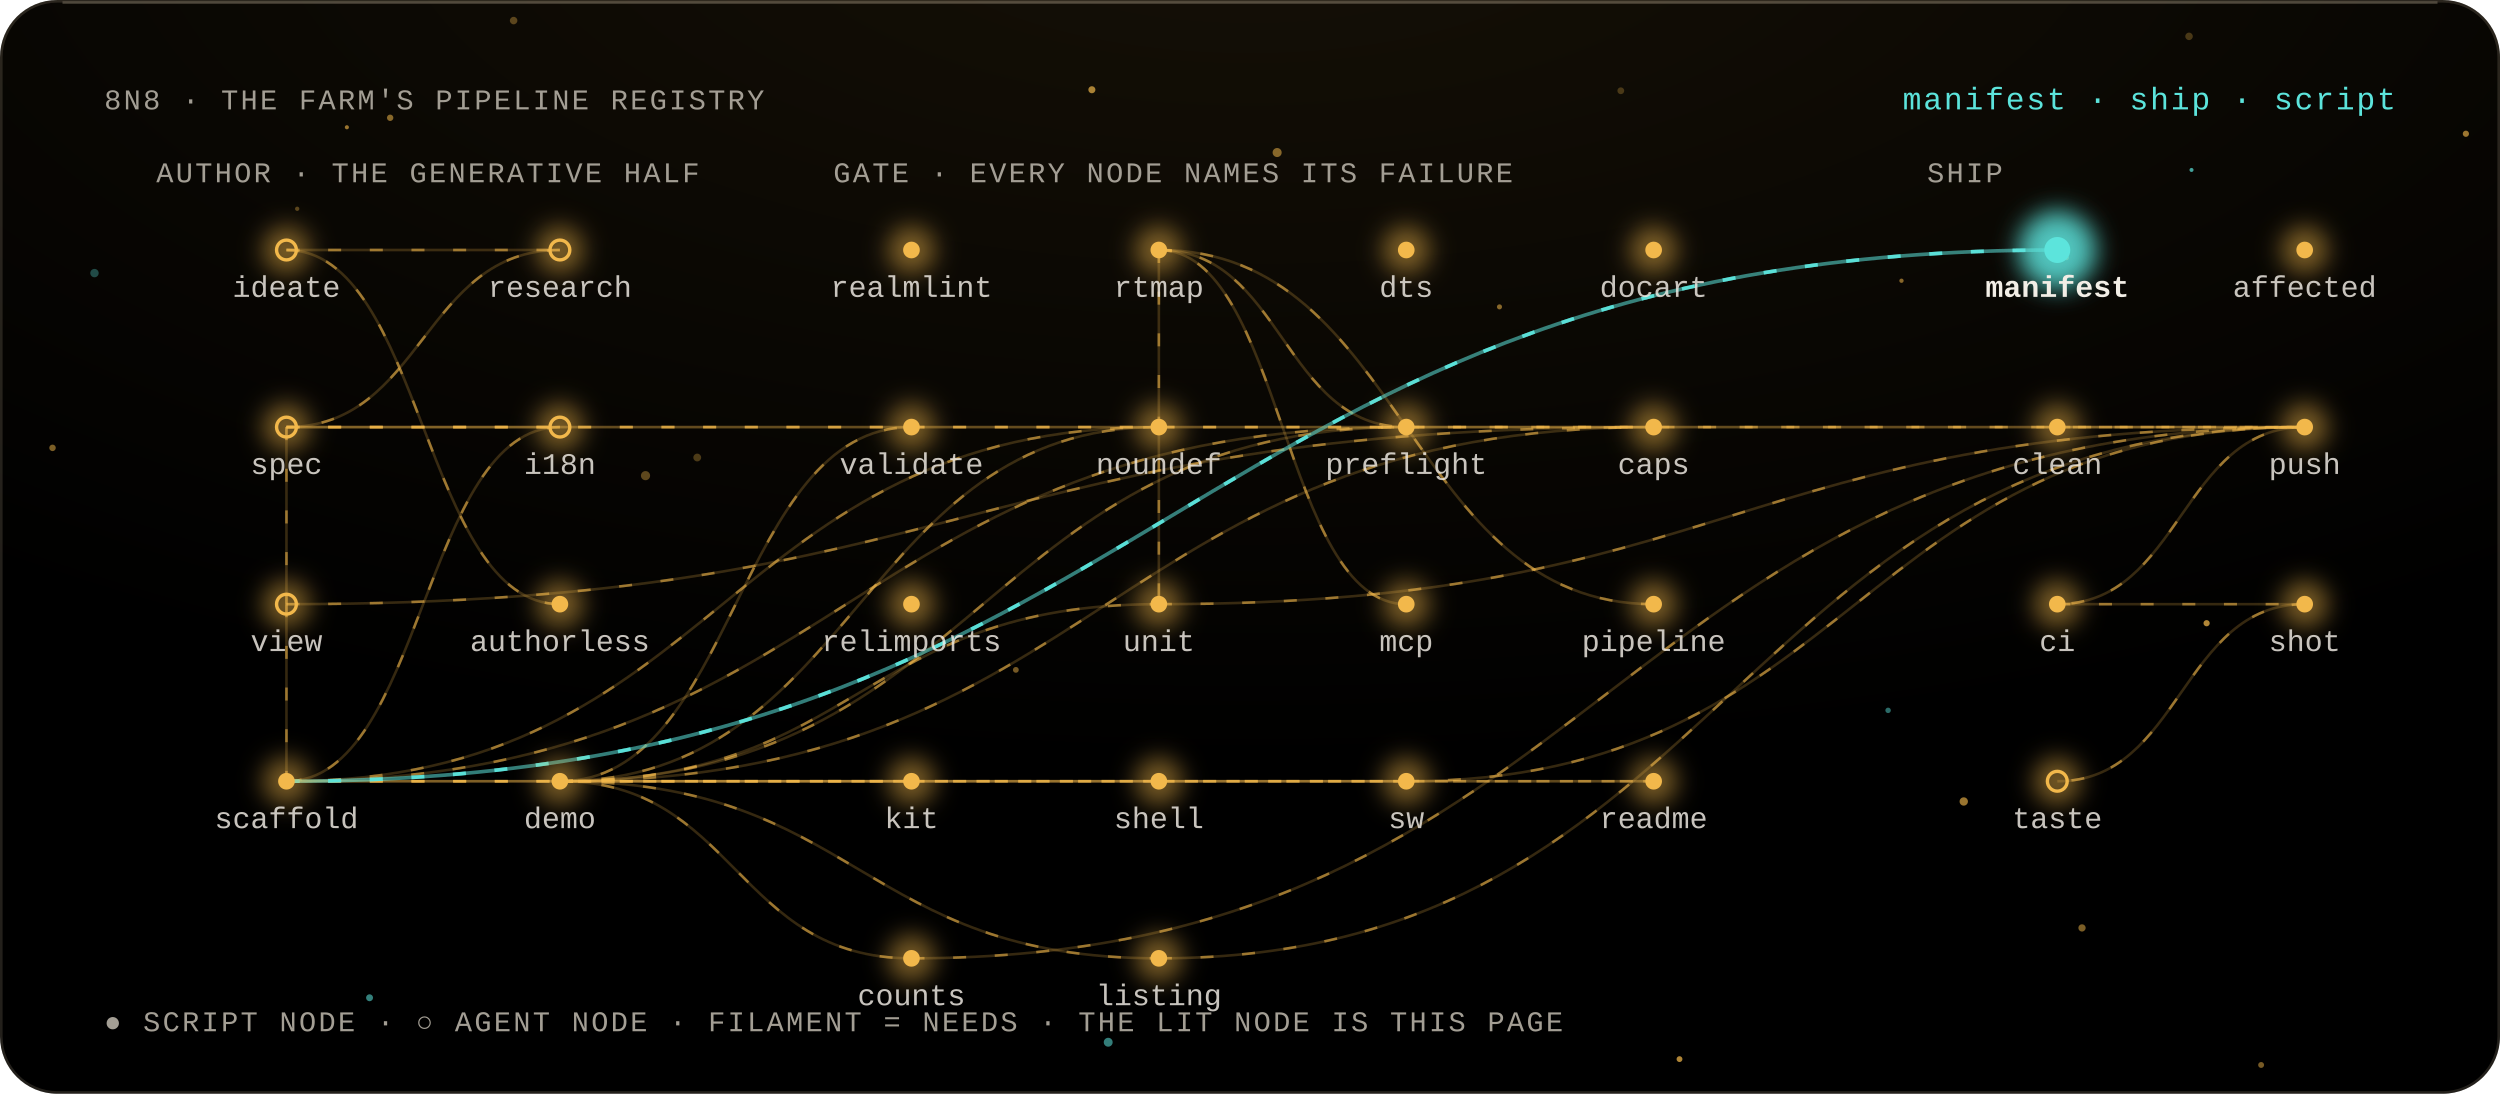
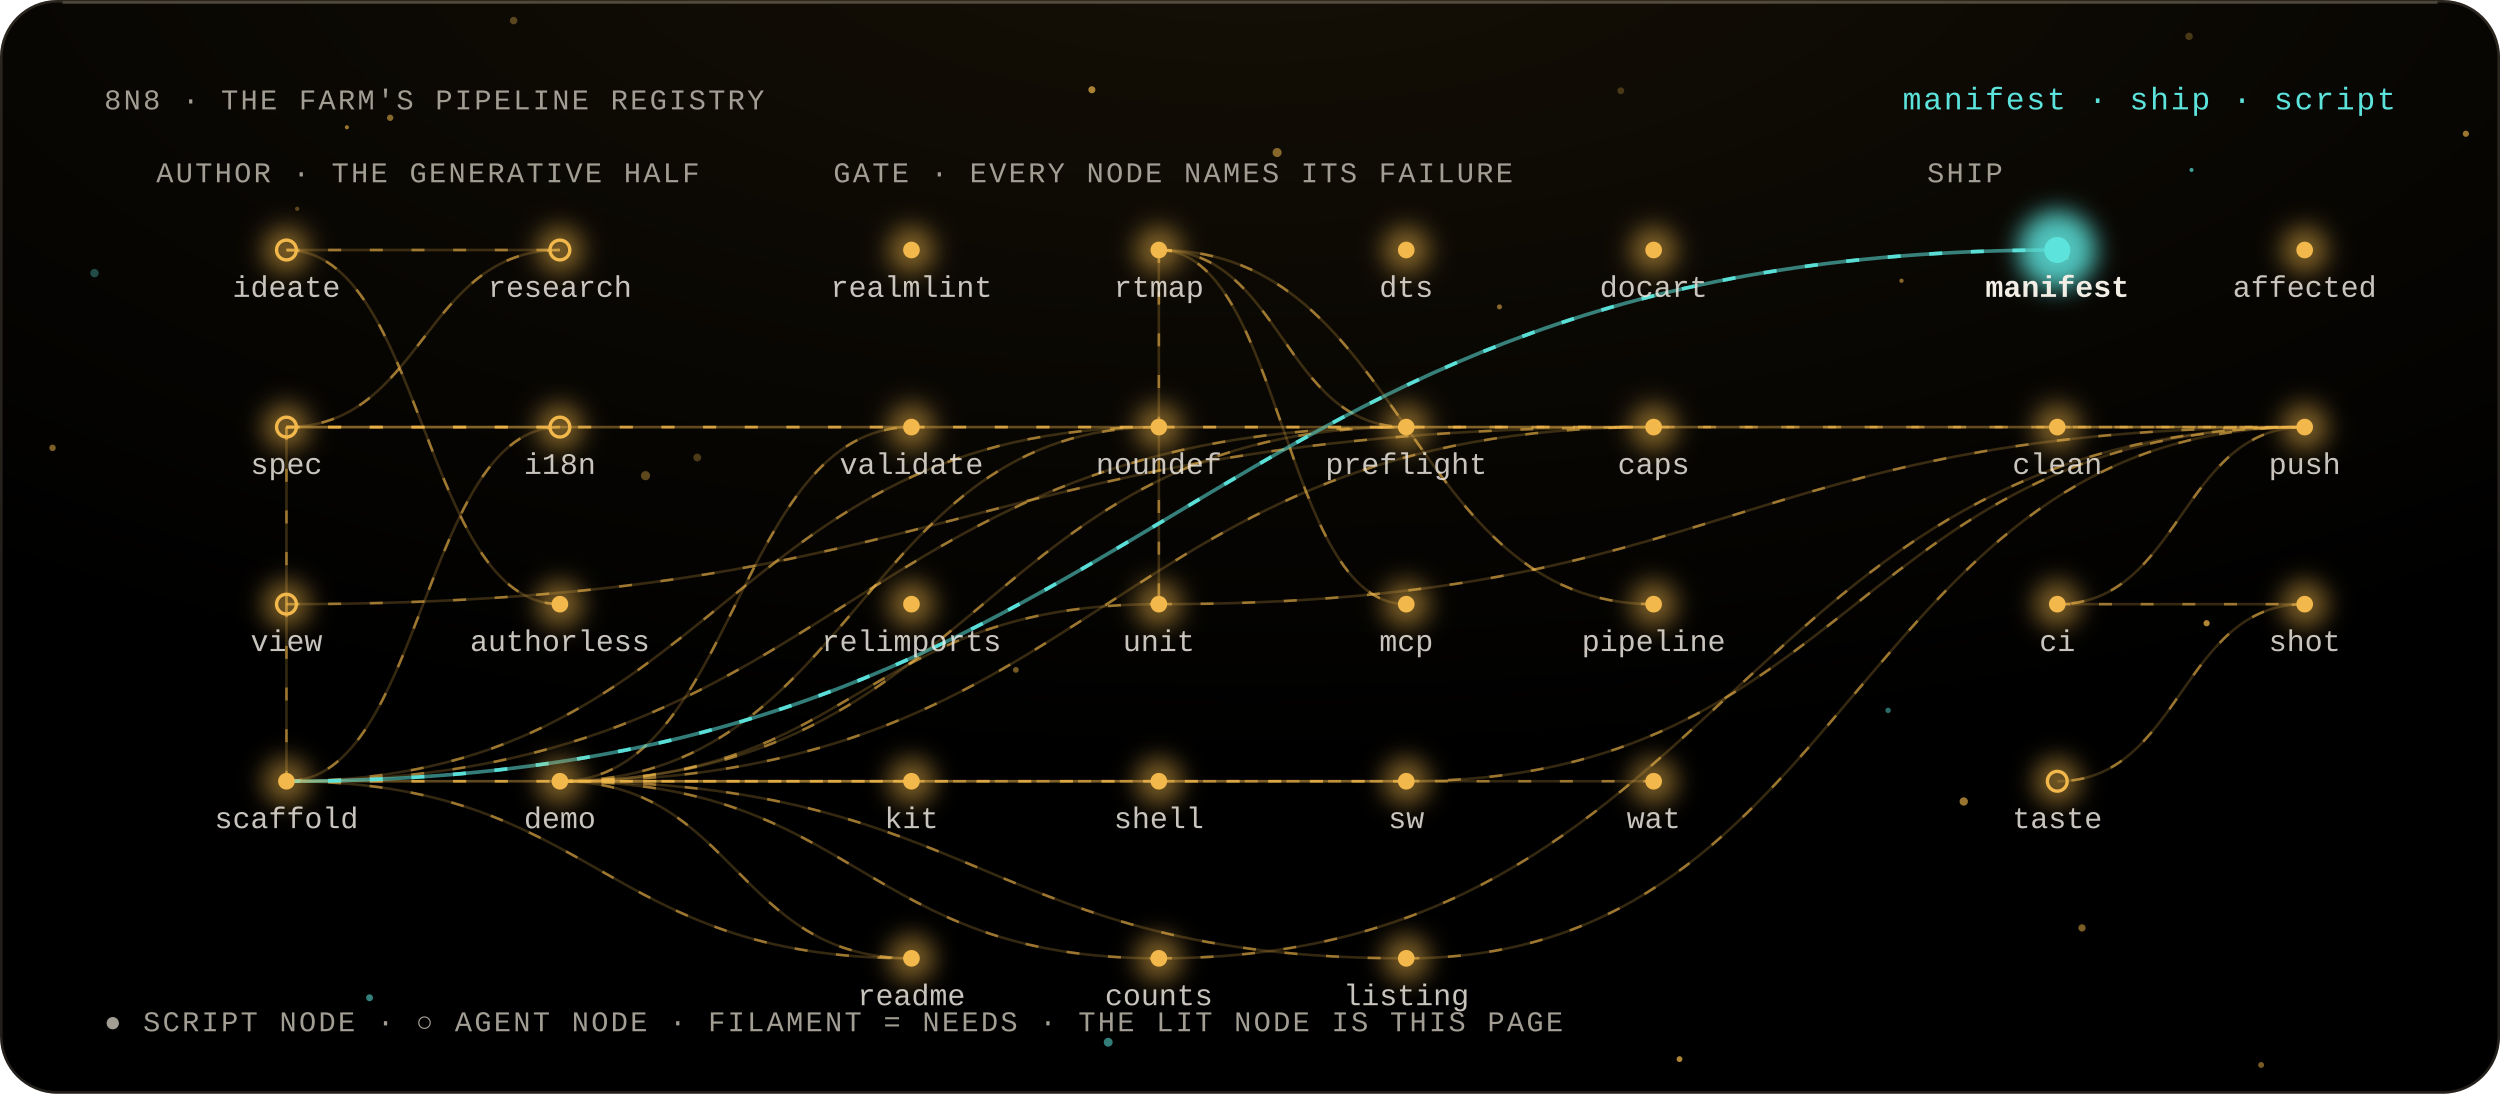
<svg xmlns="http://www.w3.org/2000/svg" viewBox="0 0 960 420" width="960" height="420" role="img" aria-labelledby="t">
  <style>
  text { font-family: 'Geist Mono', ui-monospace, 'Liberation Mono', Menlo, monospace; fill: #F2EEE6; }
  .m { fill: #A39E94; font-size: 11px; letter-spacing: .08em; }
  .l { font-size: 11.5px; }
  .h { font-size: 12px; fill: #5CE4DC; letter-spacing: .06em; }
  .flow { stroke-dasharray: 5 11; animation: flow 3s linear infinite; }
  @keyframes flow { to { stroke-dashoffset: -32; } }
  .breathe { animation: breathe 4.2s ease-in-out infinite; }
  @keyframes breathe { 50% { opacity: .38; } }
  .beat { animation: beat 2.6s ease-in-out infinite; transform-box: fill-box; transform-origin: center; }
  @keyframes beat { 50% { opacity: .55; transform: scale(1.35); } }
  .spin { transform-box: fill-box; transform-origin: center; animation: spin 48s linear infinite; }
  .spin-r { transform-box: fill-box; transform-origin: center; animation: spin 64s linear infinite reverse; }
  @keyframes spin { to { transform: rotate(360deg); } }
  @media (prefers-reduced-motion: reduce) { * { animation: none !important; } }
</style>
  <defs>
    <filter id="bloom" x="-80%" y="-80%" width="260%" height="260%">
      <feGaussianBlur stdDeviation="4.5" />
    </filter>
    <filter id="soft" x="-30%" y="-30%" width="160%" height="160%">
      <feGaussianBlur stdDeviation="1.4" />
    </filter>
    <radialGradient id="key" cx="50%" cy="-10%" r="80%">
      <stop offset="0" stop-color="#F2B84B" stop-opacity=".09" />
      <stop offset="1" stop-color="#F2B84B" stop-opacity="0" />
    </radialGradient>
    <linearGradient id="pair" x1="0" x2="1">
      <stop offset="0" stop-color="#F2B84B" />
      <stop offset="1" stop-color="#5CE4DC" />
    </linearGradient>
  </defs>
  <rect width="960" height="420" rx="22" fill="#000" />
  <rect width="960" height="420" rx="22" fill="url(#key)" />
  <rect x=".5" y=".5" width="959" height="419" rx="21.5" fill="none" stroke="rgba(255,232,196,.14)" />
  <path d="M 24 1 H 936" stroke="rgba(255,238,208,.22)" stroke-width="1" />
  <g>
    <circle cx="575.8" cy="117.84" r="0.98" fill="#F2B84B" opacity="0.54" class="breathe" style="animation-delay:-1.33s" />
    <circle cx="490.42" cy="58.57" r="1.74" fill="#F2B84B" opacity="0.53" class="breathe" style="animation-delay:-2.85s" />
    <circle cx="247.88" cy="182.65" r="1.76" fill="#F2B84B" opacity="0.37" class="breathe" style="animation-delay:-2.36s" />
    <circle cx="36.28" cy="104.87" r="1.61" fill="#5CE4DC" opacity="0.32" class="breathe" style="animation-delay:-0.33s" />
    <circle cx="390.09" cy="257.23" r="1.12" fill="#F2B84B" opacity="0.48" class="breathe" style="animation-delay:-4.05s" />
    <circle cx="754.08" cy="307.77" r="1.6" fill="#F2B84B" opacity="0.63" class="breathe" style="animation-delay:-2.86s" />
    <circle cx="267.74" cy="175.69" r="1.5" fill="#F2B84B" opacity="0.3" class="breathe" style="animation-delay:-3.57s" />
    <circle cx="730.17" cy="107.8" r="0.83" fill="#F2B84B" opacity="0.54" class="breathe" style="animation-delay:-2.26s" />
    <circle cx="141.91" cy="383.14" r="1.34" fill="#5CE4DC" opacity="0.56" class="breathe" style="animation-delay:-0.77s" />
    <circle cx="133.2" cy="48.87" r="0.79" fill="#F2B84B" opacity="0.62" class="breathe" style="animation-delay:-1.71s" />
    <circle cx="868.27" cy="408.95" r="1.14" fill="#F2B84B" opacity="0.49" class="breathe" style="animation-delay:-2.91s" />
    <circle cx="425.55" cy="400.22" r="1.71" fill="#5CE4DC" opacity="0.55" class="breathe" style="animation-delay:-3.91s" />
    <circle cx="20.17" cy="171.98" r="1.25" fill="#F2B84B" opacity="0.51" class="breathe" style="animation-delay:-1.65s" />
    <circle cx="644.93" cy="406.7" r="1.13" fill="#F2B84B" opacity="0.72" class="breathe" style="animation-delay:-2.06s" />
    <circle cx="793.51" cy="98.94" r="0.97" fill="#F2B84B" opacity="0.69" class="breathe" style="animation-delay:-3.9s" />
    <circle cx="946.9" cy="51.36" r="1.2" fill="#F2B84B" opacity="0.63" class="breathe" style="animation-delay:-0.74s" />
    <circle cx="149.82" cy="45.23" r="1.23" fill="#F2B84B" opacity="0.54" class="breathe" style="animation-delay:-0.33s" />
    <circle cx="847.34" cy="239.31" r="1.2" fill="#F2B84B" opacity="0.73" class="breathe" style="animation-delay:-0.16s" />
    <circle cx="622.39" cy="34.85" r="1.31" fill="#F2B84B" opacity="0.26" class="breathe" style="animation-delay:-0.04s" />
    <circle cx="840.59" cy="13.96" r="1.44" fill="#F2B84B" opacity="0.27" class="breathe" style="animation-delay:-0.74s" />
    <circle cx="197.23" cy="7.9" r="1.44" fill="#F2B84B" opacity="0.34" class="breathe" style="animation-delay:-0.87s" />
    <circle cx="799.49" cy="356.32" r="1.4" fill="#F2B84B" opacity="0.51" class="breathe" style="animation-delay:-2.04s" />
    <circle cx="725.03" cy="272.78" r="1.05" fill="#5CE4DC" opacity="0.47" class="breathe" style="animation-delay:-2.09s" />
    <circle cx="841.54" cy="65.26" r="0.78" fill="#5CE4DC" opacity="0.7" class="breathe" style="animation-delay:-1.39s" />
    <circle cx="114.12" cy="80.17" r="0.83" fill="#F2B84B" opacity="0.34" class="breathe" style="animation-delay:-2.28s" />
    <circle cx="419.28" cy="34.46" r="1.36" fill="#F2B84B" opacity="0.68" class="breathe" style="animation-delay:-1.49s" />
  </g>
  <text x="40" y="42" class="m" text-anchor="start">8N8 · THE FARM'S PIPELINE REGISTRY</text>
  <text x="920" y="42" class="h" text-anchor="end">manifest · ship · script</text>
  <text x="60" y="70" class="m" text-anchor="start">AUTHOR · THE GENERATIVE HALF</text>
  <text x="320" y="70" class="m" text-anchor="start">GATE · EVERY NODE NAMES ITS FAILURE</text>
  <text x="740" y="70" class="m" text-anchor="start">SHIP</text>
  <path d="M 110 96 C 162.5 96, 162.5 96, 215 96" fill="none" stroke="#F2B84B" stroke-opacity="0.22" stroke-width="1" />
  <path d="M 110 96 C 162.5 96, 162.5 96, 215 96" fill="none" stroke="#F2B84B" stroke-opacity="0.55" stroke-width="1" class="flow" />
  <path d="M 215 96 C 162.5 96, 162.5 164, 110 164" fill="none" stroke="#F2B84B" stroke-opacity="0.22" stroke-width="1" />
  <path d="M 215 96 C 162.5 96, 162.5 164, 110 164" fill="none" stroke="#F2B84B" stroke-opacity="0.55" stroke-width="1" class="flow" />
  <path d="M 110 164 C 162.5 164, 162.5 164, 215 164" fill="none" stroke="#F2B84B" stroke-opacity="0.22" stroke-width="1" />
  <path d="M 110 164 C 162.5 164, 162.5 164, 215 164" fill="none" stroke="#F2B84B" stroke-opacity="0.55" stroke-width="1" class="flow" />
  <path d="M 110 164 C 110 164, 110 232, 110 232" fill="none" stroke="#F2B84B" stroke-opacity="0.22" stroke-width="1" />
  <path d="M 110 164 C 110 164, 110 232, 110 232" fill="none" stroke="#F2B84B" stroke-opacity="0.55" stroke-width="1" class="flow" />
  <path d="M 110 96 C 162.5 96, 162.5 232, 215 232" fill="none" stroke="#F2B84B" stroke-opacity="0.22" stroke-width="1" />
  <path d="M 110 96 C 162.5 96, 162.5 232, 215 232" fill="none" stroke="#F2B84B" stroke-opacity="0.55" stroke-width="1" class="flow" />
  <path d="M 110 232 C 110 232, 110 300, 110 300" fill="none" stroke="#F2B84B" stroke-opacity="0.22" stroke-width="1" />
  <path d="M 110 232 C 110 232, 110 300, 110 300" fill="none" stroke="#F2B84B" stroke-opacity="0.55" stroke-width="1" class="flow" />
  <path d="M 215 164 C 162.5 164, 162.5 300, 110 300" fill="none" stroke="#F2B84B" stroke-opacity="0.22" stroke-width="1" />
  <path d="M 215 164 C 162.5 164, 162.5 300, 110 300" fill="none" stroke="#F2B84B" stroke-opacity="0.55" stroke-width="1" class="flow" />
  <path d="M 110 164 C 230 164, 230 164, 350 164" fill="none" stroke="#F2B84B" stroke-opacity="0.22" stroke-width="1" />
  <path d="M 110 164 C 230 164, 230 164, 350 164" fill="none" stroke="#F2B84B" stroke-opacity="0.55" stroke-width="1" class="flow" />
  <path d="M 215 300 C 282.5 300, 282.5 164, 350 164" fill="none" stroke="#F2B84B" stroke-opacity="0.22" stroke-width="1" />
  <path d="M 215 300 C 282.5 300, 282.5 164, 350 164" fill="none" stroke="#F2B84B" stroke-opacity="0.55" stroke-width="1" class="flow" />
  <path d="M 110 300 C 277.5 300, 277.5 164, 445 164" fill="none" stroke="#F2B84B" stroke-opacity="0.22" stroke-width="1" />
  <path d="M 110 300 C 277.5 300, 277.5 164, 445 164" fill="none" stroke="#F2B84B" stroke-opacity="0.55" stroke-width="1" class="flow" />
  <path d="M 215 300 C 330 300, 330 164, 445 164" fill="none" stroke="#F2B84B" stroke-opacity="0.22" stroke-width="1" />
  <path d="M 215 300 C 330 300, 330 164, 445 164" fill="none" stroke="#F2B84B" stroke-opacity="0.55" stroke-width="1" class="flow" />
  <path d="M 110 300 C 325 300, 325 164, 540 164" fill="none" stroke="#F2B84B" stroke-opacity="0.22" stroke-width="1" />
  <path d="M 110 300 C 325 300, 325 164, 540 164" fill="none" stroke="#F2B84B" stroke-opacity="0.55" stroke-width="1" class="flow" />
  <path d="M 215 300 C 377.5 300, 377.5 164, 540 164" fill="none" stroke="#F2B84B" stroke-opacity="0.22" stroke-width="1" />
  <path d="M 215 300 C 377.5 300, 377.5 164, 540 164" fill="none" stroke="#F2B84B" stroke-opacity="0.55" stroke-width="1" class="flow" />
  <path d="M 445 96 C 492.5 96, 492.5 164, 540 164" fill="none" stroke="#F2B84B" stroke-opacity="0.22" stroke-width="1" />
  <path d="M 445 96 C 492.5 96, 492.5 164, 540 164" fill="none" stroke="#F2B84B" stroke-opacity="0.55" stroke-width="1" class="flow" />
  <path d="M 110 164 C 372.5 164, 372.5 164, 635 164" fill="none" stroke="#F2B84B" stroke-opacity="0.22" stroke-width="1" />
  <path d="M 110 164 C 372.5 164, 372.5 164, 635 164" fill="none" stroke="#F2B84B" stroke-opacity="0.55" stroke-width="1" class="flow" />
  <path d="M 110 232 C 372.5 232, 372.5 164, 635 164" fill="none" stroke="#F2B84B" stroke-opacity="0.22" stroke-width="1" />
  <path d="M 110 232 C 372.5 232, 372.5 164, 635 164" fill="none" stroke="#F2B84B" stroke-opacity="0.55" stroke-width="1" class="flow" />
  <path d="M 215 300 C 425 300, 425 164, 635 164" fill="none" stroke="#F2B84B" stroke-opacity="0.22" stroke-width="1" />
  <path d="M 215 300 C 425 300, 425 164, 635 164" fill="none" stroke="#F2B84B" stroke-opacity="0.55" stroke-width="1" class="flow" />
  <path d="M 215 300 C 330 300, 330 232, 445 232" fill="none" stroke="#F2B84B" stroke-opacity="0.22" stroke-width="1" />
  <path d="M 215 300 C 330 300, 330 232, 445 232" fill="none" stroke="#F2B84B" stroke-opacity="0.55" stroke-width="1" class="flow" />
  <path d="M 445 96 C 445 96, 445 232, 445 232" fill="none" stroke="#F2B84B" stroke-opacity="0.22" stroke-width="1" />
  <path d="M 445 96 C 445 96, 445 232, 445 232" fill="none" stroke="#F2B84B" stroke-opacity="0.55" stroke-width="1" class="flow" />
  <path d="M 445 96 C 492.5 96, 492.5 232, 540 232" fill="none" stroke="#F2B84B" stroke-opacity="0.22" stroke-width="1" />
  <path d="M 445 96 C 492.5 96, 492.5 232, 540 232" fill="none" stroke="#F2B84B" stroke-opacity="0.55" stroke-width="1" class="flow" />
  <path d="M 445 96 C 540 96, 540 232, 635 232" fill="none" stroke="#F2B84B" stroke-opacity="0.22" stroke-width="1" />
  <path d="M 445 96 C 540 96, 540 232, 635 232" fill="none" stroke="#F2B84B" stroke-opacity="0.55" stroke-width="1" class="flow" />
  <path d="M 110 300 C 230 300, 230 300, 350 300" fill="none" stroke="#F2B84B" stroke-opacity="0.22" stroke-width="1" />
  <path d="M 110 300 C 230 300, 230 300, 350 300" fill="none" stroke="#F2B84B" stroke-opacity="0.55" stroke-width="1" class="flow" />
  <path d="M 110 300 C 325 300, 325 300, 540 300" fill="none" stroke="#F2B84B" stroke-opacity="0.22" stroke-width="1" />
  <path d="M 110 300 C 325 300, 325 300, 540 300" fill="none" stroke="#F2B84B" stroke-opacity="0.55" stroke-width="1" class="flow" />
  <path d="M 215 300 C 377.5 300, 377.5 300, 540 300" fill="none" stroke="#F2B84B" stroke-opacity="0.22" stroke-width="1" />
  <path d="M 215 300 C 377.5 300, 377.5 300, 540 300" fill="none" stroke="#F2B84B" stroke-opacity="0.55" stroke-width="1" class="flow" />
-   <path d="M 110 300 C 372.5 300, 372.5 300, 635 300" fill="none" stroke="#F2B84B" stroke-opacity="0.22" stroke-width="1" />
-   <path d="M 110 300 C 372.5 300, 372.5 300, 635 300" fill="none" stroke="#F2B84B" stroke-opacity="0.55" stroke-width="1" class="flow" />
  <path d="M 215 300 C 425 300, 425 300, 635 300" fill="none" stroke="#F2B84B" stroke-opacity="0.22" stroke-width="1" />
  <path d="M 215 300 C 425 300, 425 300, 635 300" fill="none" stroke="#F2B84B" stroke-opacity="0.55" stroke-width="1" class="flow" />
+   <path d="M 110 300 C 230 300, 230 368, 350 368" fill="none" stroke="#F2B84B" stroke-opacity="0.22" stroke-width="1" />
+   <path d="M 110 300 C 230 300, 230 368, 350 368" fill="none" stroke="#F2B84B" stroke-opacity="0.55" stroke-width="1" class="flow" />
  <path d="M 215 300 C 282.5 300, 282.5 368, 350 368" fill="none" stroke="#F2B84B" stroke-opacity="0.22" stroke-width="1" />
  <path d="M 215 300 C 282.5 300, 282.5 368, 350 368" fill="none" stroke="#F2B84B" stroke-opacity="0.55" stroke-width="1" class="flow" />
  <path d="M 215 300 C 330 300, 330 368, 445 368" fill="none" stroke="#F2B84B" stroke-opacity="0.22" stroke-width="1" />
  <path d="M 215 300 C 330 300, 330 368, 445 368" fill="none" stroke="#F2B84B" stroke-opacity="0.55" stroke-width="1" class="flow" />
+   <path d="M 215 300 C 377.5 300, 377.5 368, 540 368" fill="none" stroke="#F2B84B" stroke-opacity="0.22" stroke-width="1" />
+   <path d="M 215 300 C 377.5 300, 377.5 368, 540 368" fill="none" stroke="#F2B84B" stroke-opacity="0.55" stroke-width="1" class="flow" />
  <path d="M 110 300 C 450 300, 450 96, 790 96" fill="none" stroke="#5CE4DC" stroke-opacity="0.55" stroke-width="1.4" />
  <path d="M 110 300 C 450 300, 450 96, 790 96" fill="none" stroke="#5CE4DC" stroke-opacity="0.95" stroke-width="1.4" class="flow" />
  <path d="M 350 164 C 617.5 164, 617.5 164, 885 164" fill="none" stroke="#F2B84B" stroke-opacity="0.22" stroke-width="1" />
  <path d="M 350 164 C 617.5 164, 617.5 164, 885 164" fill="none" stroke="#F2B84B" stroke-opacity="0.55" stroke-width="1" class="flow" />
  <path d="M 540 164 C 712.5 164, 712.5 164, 885 164" fill="none" stroke="#F2B84B" stroke-opacity="0.22" stroke-width="1" />
  <path d="M 540 164 C 712.5 164, 712.5 164, 885 164" fill="none" stroke="#F2B84B" stroke-opacity="0.55" stroke-width="1" class="flow" />
  <path d="M 445 232 C 665 232, 665 164, 885 164" fill="none" stroke="#F2B84B" stroke-opacity="0.22" stroke-width="1" />
  <path d="M 445 232 C 665 232, 665 164, 885 164" fill="none" stroke="#F2B84B" stroke-opacity="0.55" stroke-width="1" class="flow" />
  <path d="M 540 300 C 712.5 300, 712.5 164, 885 164" fill="none" stroke="#F2B84B" stroke-opacity="0.22" stroke-width="1" />
  <path d="M 540 300 C 712.5 300, 712.5 164, 885 164" fill="none" stroke="#F2B84B" stroke-opacity="0.55" stroke-width="1" class="flow" />
-   <path d="M 350 368 C 617.5 368, 617.5 164, 885 164" fill="none" stroke="#F2B84B" stroke-opacity="0.22" stroke-width="1" />
-   <path d="M 350 368 C 617.5 368, 617.5 164, 885 164" fill="none" stroke="#F2B84B" stroke-opacity="0.55" stroke-width="1" class="flow" />
  <path d="M 445 368 C 665 368, 665 164, 885 164" fill="none" stroke="#F2B84B" stroke-opacity="0.22" stroke-width="1" />
  <path d="M 445 368 C 665 368, 665 164, 885 164" fill="none" stroke="#F2B84B" stroke-opacity="0.55" stroke-width="1" class="flow" />
+   <path d="M 540 368 C 712.5 368, 712.5 164, 885 164" fill="none" stroke="#F2B84B" stroke-opacity="0.22" stroke-width="1" />
+   <path d="M 540 368 C 712.5 368, 712.5 164, 885 164" fill="none" stroke="#F2B84B" stroke-opacity="0.55" stroke-width="1" class="flow" />
  <path d="M 790 164 C 837.5 164, 837.5 164, 885 164" fill="none" stroke="#F2B84B" stroke-opacity="0.22" stroke-width="1" />
  <path d="M 790 164 C 837.5 164, 837.5 164, 885 164" fill="none" stroke="#F2B84B" stroke-opacity="0.55" stroke-width="1" class="flow" />
  <path d="M 885 164 C 837.5 164, 837.5 232, 790 232" fill="none" stroke="#F2B84B" stroke-opacity="0.22" stroke-width="1" />
  <path d="M 885 164 C 837.5 164, 837.5 232, 790 232" fill="none" stroke="#F2B84B" stroke-opacity="0.55" stroke-width="1" class="flow" />
  <path d="M 790 232 C 837.5 232, 837.5 232, 885 232" fill="none" stroke="#F2B84B" stroke-opacity="0.22" stroke-width="1" />
  <path d="M 790 232 C 837.5 232, 837.5 232, 885 232" fill="none" stroke="#F2B84B" stroke-opacity="0.55" stroke-width="1" class="flow" />
  <path d="M 885 232 C 837.5 232, 837.5 300, 790 300" fill="none" stroke="#F2B84B" stroke-opacity="0.22" stroke-width="1" />
  <path d="M 885 232 C 837.5 232, 837.5 300, 790 300" fill="none" stroke="#F2B84B" stroke-opacity="0.55" stroke-width="1" class="flow" />
  <g>
    <circle cx="110" cy="96" r="9" fill="#F2B84B" opacity="0.5" filter="url(#bloom)" class="breathe" style="animation-delay:-3.41s" />
    <circle cx="110" cy="96" r="3.8" fill="none" stroke="#F2B84B" stroke-width="1.3" />
  </g>
  <text x="110" y="114" class="l" text-anchor="middle" fill="#F2EEE6" fill-opacity=".82">ideate</text>
  <g>
    <circle cx="215" cy="96" r="9" fill="#F2B84B" opacity="0.5" filter="url(#bloom)" class="breathe" style="animation-delay:-1.03s" />
    <circle cx="215" cy="96" r="3.8" fill="none" stroke="#F2B84B" stroke-width="1.3" />
  </g>
  <text x="215" y="114" class="l" text-anchor="middle" fill="#F2EEE6" fill-opacity=".82">research</text>
  <g>
    <circle cx="110" cy="164" r="9" fill="#F2B84B" opacity="0.5" filter="url(#bloom)" class="breathe" style="animation-delay:-2.4s" />
    <circle cx="110" cy="164" r="3.8" fill="none" stroke="#F2B84B" stroke-width="1.3" />
  </g>
  <text x="110" y="182" class="l" text-anchor="middle" fill="#F2EEE6" fill-opacity=".82">spec</text>
  <g>
    <circle cx="215" cy="164" r="9" fill="#F2B84B" opacity="0.5" filter="url(#bloom)" class="breathe" style="animation-delay:-1.12s" />
    <circle cx="215" cy="164" r="3.8" fill="none" stroke="#F2B84B" stroke-width="1.3" />
  </g>
  <text x="215" y="182" class="l" text-anchor="middle" fill="#F2EEE6" fill-opacity=".82">i18n</text>
  <g>
    <circle cx="110" cy="232" r="9" fill="#F2B84B" opacity="0.5" filter="url(#bloom)" class="breathe" style="animation-delay:-2.29s" />
    <circle cx="110" cy="232" r="3.8" fill="none" stroke="#F2B84B" stroke-width="1.3" />
  </g>
  <text x="110" y="250" class="l" text-anchor="middle" fill="#F2EEE6" fill-opacity=".82">view</text>
  <g>
    <circle cx="215" cy="232" r="9" fill="#F2B84B" opacity="0.5" filter="url(#bloom)" class="breathe" style="animation-delay:-1.26s" />
    <circle cx="215" cy="232" r="3.2" fill="#F2B84B" />
  </g>
  <text x="215" y="250" class="l" text-anchor="middle" fill="#F2EEE6" fill-opacity=".82">authorless</text>
  <g>
    <circle cx="110" cy="300" r="9" fill="#F2B84B" opacity="0.5" filter="url(#bloom)" class="breathe" style="animation-delay:-3.58s" />
    <circle cx="110" cy="300" r="3.2" fill="#F2B84B" />
  </g>
  <text x="110" y="318" class="l" text-anchor="middle" fill="#F2EEE6" fill-opacity=".82">scaffold</text>
  <g>
    <circle cx="215" cy="300" r="9" fill="#F2B84B" opacity="0.5" filter="url(#bloom)" class="breathe" style="animation-delay:-3.79s" />
    <circle cx="215" cy="300" r="3.2" fill="#F2B84B" />
  </g>
  <text x="215" y="318" class="l" text-anchor="middle" fill="#F2EEE6" fill-opacity=".82">demo</text>
  <g>
    <circle cx="350" cy="96" r="9" fill="#F2B84B" opacity="0.5" filter="url(#bloom)" class="breathe" style="animation-delay:-2.04s" />
    <circle cx="350" cy="96" r="3.2" fill="#F2B84B" />
  </g>
  <text x="350" y="114" class="l" text-anchor="middle" fill="#F2EEE6" fill-opacity=".82">realmlint</text>
  <g>
    <circle cx="445" cy="96" r="9" fill="#F2B84B" opacity="0.5" filter="url(#bloom)" class="breathe" style="animation-delay:-0.56s" />
    <circle cx="445" cy="96" r="3.2" fill="#F2B84B" />
  </g>
  <text x="445" y="114" class="l" text-anchor="middle" fill="#F2EEE6" fill-opacity=".82">rtmap</text>
  <g>
    <circle cx="540" cy="96" r="9" fill="#F2B84B" opacity="0.5" filter="url(#bloom)" class="breathe" style="animation-delay:-2.27s" />
    <circle cx="540" cy="96" r="3.2" fill="#F2B84B" />
  </g>
  <text x="540" y="114" class="l" text-anchor="middle" fill="#F2EEE6" fill-opacity=".82">dts</text>
  <g>
    <circle cx="635" cy="96" r="9" fill="#F2B84B" opacity="0.5" filter="url(#bloom)" class="breathe" style="animation-delay:-2.71s" />
    <circle cx="635" cy="96" r="3.2" fill="#F2B84B" />
  </g>
  <text x="635" y="114" class="l" text-anchor="middle" fill="#F2EEE6" fill-opacity=".82">docart</text>
  <g>
    <circle cx="350" cy="164" r="9" fill="#F2B84B" opacity="0.5" filter="url(#bloom)" class="breathe" style="animation-delay:-3.87s" />
    <circle cx="350" cy="164" r="3.2" fill="#F2B84B" />
  </g>
  <text x="350" y="182" class="l" text-anchor="middle" fill="#F2EEE6" fill-opacity=".82">validate</text>
  <g>
    <circle cx="445" cy="164" r="9" fill="#F2B84B" opacity="0.5" filter="url(#bloom)" class="breathe" style="animation-delay:-3.87s" />
    <circle cx="445" cy="164" r="3.2" fill="#F2B84B" />
  </g>
  <text x="445" y="182" class="l" text-anchor="middle" fill="#F2EEE6" fill-opacity=".82">noundef</text>
  <g>
    <circle cx="540" cy="164" r="9" fill="#F2B84B" opacity="0.5" filter="url(#bloom)" class="breathe" style="animation-delay:-1.03s" />
    <circle cx="540" cy="164" r="3.2" fill="#F2B84B" />
  </g>
  <text x="540" y="182" class="l" text-anchor="middle" fill="#F2EEE6" fill-opacity=".82">preflight</text>
  <g>
    <circle cx="635" cy="164" r="9" fill="#F2B84B" opacity="0.5" filter="url(#bloom)" class="breathe" style="animation-delay:-1.74s" />
    <circle cx="635" cy="164" r="3.2" fill="#F2B84B" />
  </g>
  <text x="635" y="182" class="l" text-anchor="middle" fill="#F2EEE6" fill-opacity=".82">caps</text>
  <g>
    <circle cx="350" cy="232" r="9" fill="#F2B84B" opacity="0.5" filter="url(#bloom)" class="breathe" style="animation-delay:-0.93s" />
    <circle cx="350" cy="232" r="3.2" fill="#F2B84B" />
  </g>
  <text x="350" y="250" class="l" text-anchor="middle" fill="#F2EEE6" fill-opacity=".82">relimports</text>
  <g>
    <circle cx="445" cy="232" r="9" fill="#F2B84B" opacity="0.5" filter="url(#bloom)" class="breathe" style="animation-delay:-2.25s" />
    <circle cx="445" cy="232" r="3.2" fill="#F2B84B" />
  </g>
  <text x="445" y="250" class="l" text-anchor="middle" fill="#F2EEE6" fill-opacity=".82">unit</text>
  <g>
    <circle cx="540" cy="232" r="9" fill="#F2B84B" opacity="0.5" filter="url(#bloom)" class="breathe" style="animation-delay:-0.02s" />
    <circle cx="540" cy="232" r="3.2" fill="#F2B84B" />
  </g>
  <text x="540" y="250" class="l" text-anchor="middle" fill="#F2EEE6" fill-opacity=".82">mcp</text>
  <g>
    <circle cx="635" cy="232" r="9" fill="#F2B84B" opacity="0.5" filter="url(#bloom)" class="breathe" style="animation-delay:-3.31s" />
    <circle cx="635" cy="232" r="3.2" fill="#F2B84B" />
  </g>
  <text x="635" y="250" class="l" text-anchor="middle" fill="#F2EEE6" fill-opacity=".82">pipeline</text>
  <g>
    <circle cx="350" cy="300" r="9" fill="#F2B84B" opacity="0.5" filter="url(#bloom)" class="breathe" style="animation-delay:-0.15s" />
    <circle cx="350" cy="300" r="3.2" fill="#F2B84B" />
  </g>
  <text x="350" y="318" class="l" text-anchor="middle" fill="#F2EEE6" fill-opacity=".82">kit</text>
  <g>
    <circle cx="445" cy="300" r="9" fill="#F2B84B" opacity="0.5" filter="url(#bloom)" class="breathe" style="animation-delay:-1s" />
    <circle cx="445" cy="300" r="3.2" fill="#F2B84B" />
  </g>
  <text x="445" y="318" class="l" text-anchor="middle" fill="#F2EEE6" fill-opacity=".82">shell</text>
  <g>
    <circle cx="540" cy="300" r="9" fill="#F2B84B" opacity="0.5" filter="url(#bloom)" class="breathe" style="animation-delay:-0.56s" />
    <circle cx="540" cy="300" r="3.2" fill="#F2B84B" />
  </g>
  <text x="540" y="318" class="l" text-anchor="middle" fill="#F2EEE6" fill-opacity=".82">sw</text>
  <g>
    <circle cx="635" cy="300" r="9" fill="#F2B84B" opacity="0.5" filter="url(#bloom)" class="breathe" style="animation-delay:-0.31s" />
    <circle cx="635" cy="300" r="3.2" fill="#F2B84B" />
  </g>
-   <text x="635" y="318" class="l" text-anchor="middle" fill="#F2EEE6" fill-opacity=".82">readme</text>
+   <text x="635" y="318" class="l" text-anchor="middle" fill="#F2EEE6" fill-opacity=".82">wat</text>
  <g>
    <circle cx="350" cy="368" r="9" fill="#F2B84B" opacity="0.5" filter="url(#bloom)" class="breathe" style="animation-delay:-1.11s" />
    <circle cx="350" cy="368" r="3.2" fill="#F2B84B" />
  </g>
-   <text x="350" y="386" class="l" text-anchor="middle" fill="#F2EEE6" fill-opacity=".82">counts</text>
+   <text x="350" y="386" class="l" text-anchor="middle" fill="#F2EEE6" fill-opacity=".82">readme</text>
  <g>
    <circle cx="445" cy="368" r="9" fill="#F2B84B" opacity="0.5" filter="url(#bloom)" class="breathe" style="animation-delay:-1.52s" />
    <circle cx="445" cy="368" r="3.2" fill="#F2B84B" />
  </g>
-   <text x="445" y="386" class="l" text-anchor="middle" fill="#F2EEE6" fill-opacity=".82">listing</text>
-   <g>
-     <circle cx="790" cy="96" r="15" fill="#5CE4DC" opacity="0.85" filter="url(#bloom)" class="beat" style="animation-delay:-1.63s" />
+   <text x="445" y="386" class="l" text-anchor="middle" fill="#F2EEE6" fill-opacity=".82">counts</text>
+   <g>
+     <circle cx="540" cy="368" r="9" fill="#F2B84B" opacity="0.5" filter="url(#bloom)" class="breathe" style="animation-delay:-1.63s" />
+     <circle cx="540" cy="368" r="3.2" fill="#F2B84B" />
+   </g>
+   <text x="540" y="386" class="l" text-anchor="middle" fill="#F2EEE6" fill-opacity=".82">listing</text>
+   <g>
+     <circle cx="790" cy="96" r="15" fill="#5CE4DC" opacity="0.85" filter="url(#bloom)" class="beat" style="animation-delay:-2.45s" />
    <circle cx="790" cy="96" r="5" fill="#5CE4DC" />
  </g>
  <text x="790" y="114" class="l" text-anchor="middle" fill="#5CE4DC" font-weight="700">manifest</text>
  <g>
-     <circle cx="885" cy="96" r="9" fill="#F2B84B" opacity="0.5" filter="url(#bloom)" class="breathe" style="animation-delay:-2.45s" />
+     <circle cx="885" cy="96" r="9" fill="#F2B84B" opacity="0.5" filter="url(#bloom)" class="breathe" style="animation-delay:-1.83s" />
    <circle cx="885" cy="96" r="3.2" fill="#F2B84B" />
  </g>
  <text x="885" y="114" class="l" text-anchor="middle" fill="#F2EEE6" fill-opacity=".82">affected</text>
  <g>
-     <circle cx="790" cy="164" r="9" fill="#F2B84B" opacity="0.5" filter="url(#bloom)" class="breathe" style="animation-delay:-1.83s" />
+     <circle cx="790" cy="164" r="9" fill="#F2B84B" opacity="0.5" filter="url(#bloom)" class="breathe" style="animation-delay:-3.86s" />
    <circle cx="790" cy="164" r="3.2" fill="#F2B84B" />
  </g>
  <text x="790" y="182" class="l" text-anchor="middle" fill="#F2EEE6" fill-opacity=".82">clean</text>
  <g>
-     <circle cx="885" cy="164" r="9" fill="#F2B84B" opacity="0.5" filter="url(#bloom)" class="breathe" style="animation-delay:-3.86s" />
+     <circle cx="885" cy="164" r="9" fill="#F2B84B" opacity="0.5" filter="url(#bloom)" class="breathe" style="animation-delay:-2.41s" />
    <circle cx="885" cy="164" r="3.2" fill="#F2B84B" />
  </g>
  <text x="885" y="182" class="l" text-anchor="middle" fill="#F2EEE6" fill-opacity=".82">push</text>
  <g>
-     <circle cx="790" cy="232" r="9" fill="#F2B84B" opacity="0.5" filter="url(#bloom)" class="breathe" style="animation-delay:-2.41s" />
+     <circle cx="790" cy="232" r="9" fill="#F2B84B" opacity="0.5" filter="url(#bloom)" class="breathe" style="animation-delay:-3.28s" />
    <circle cx="790" cy="232" r="3.2" fill="#F2B84B" />
  </g>
  <text x="790" y="250" class="l" text-anchor="middle" fill="#F2EEE6" fill-opacity=".82">ci</text>
  <g>
-     <circle cx="885" cy="232" r="9" fill="#F2B84B" opacity="0.5" filter="url(#bloom)" class="breathe" style="animation-delay:-3.28s" />
+     <circle cx="885" cy="232" r="9" fill="#F2B84B" opacity="0.5" filter="url(#bloom)" class="breathe" style="animation-delay:-3.14s" />
    <circle cx="885" cy="232" r="3.2" fill="#F2B84B" />
  </g>
  <text x="885" y="250" class="l" text-anchor="middle" fill="#F2EEE6" fill-opacity=".82">shot</text>
  <g>
-     <circle cx="790" cy="300" r="9" fill="#F2B84B" opacity="0.5" filter="url(#bloom)" class="breathe" style="animation-delay:-3.14s" />
+     <circle cx="790" cy="300" r="9" fill="#F2B84B" opacity="0.5" filter="url(#bloom)" class="breathe" style="animation-delay:-2.93s" />
    <circle cx="790" cy="300" r="3.8" fill="none" stroke="#F2B84B" stroke-width="1.3" />
  </g>
  <text x="790" y="318" class="l" text-anchor="middle" fill="#F2EEE6" fill-opacity=".82">taste</text>
  <text x="40" y="396" class="m" text-anchor="start">● SCRIPT NODE  ·  ○ AGENT NODE  ·  FILAMENT = NEEDS  ·  THE LIT NODE IS THIS PAGE</text>
</svg>
